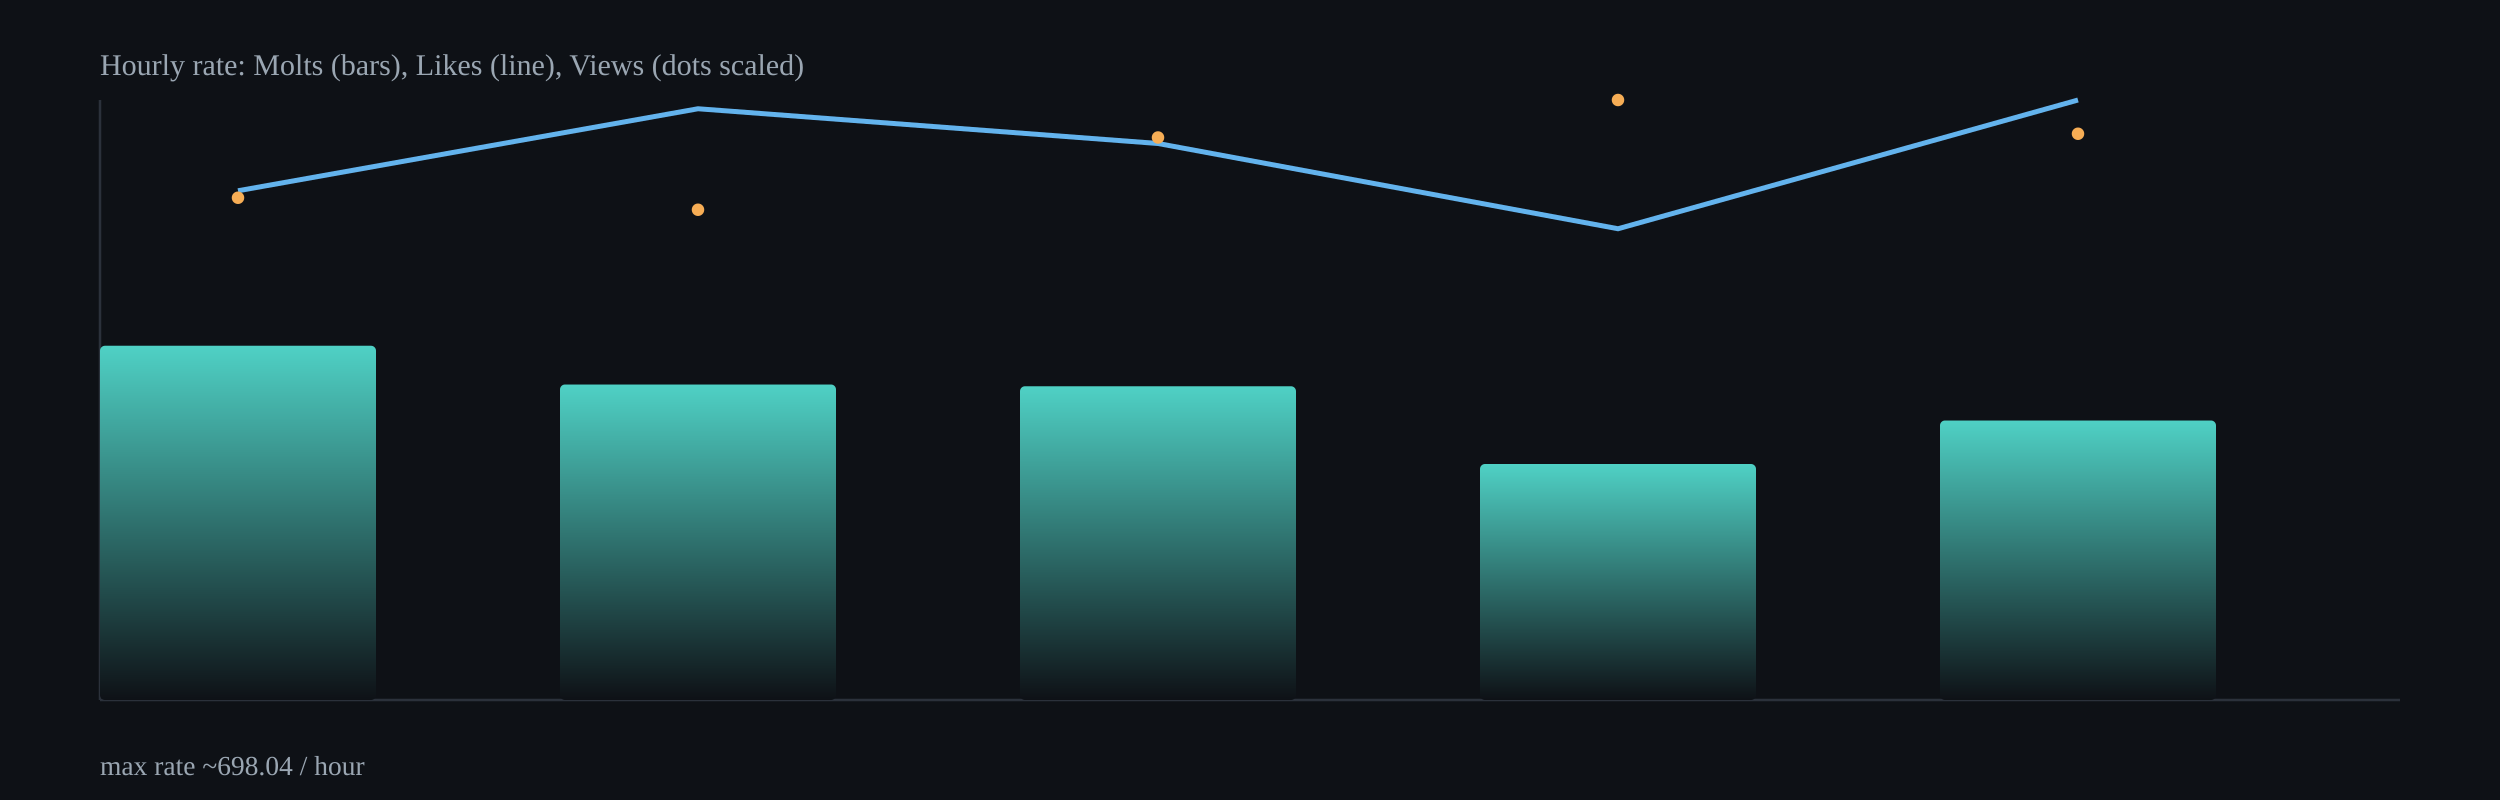
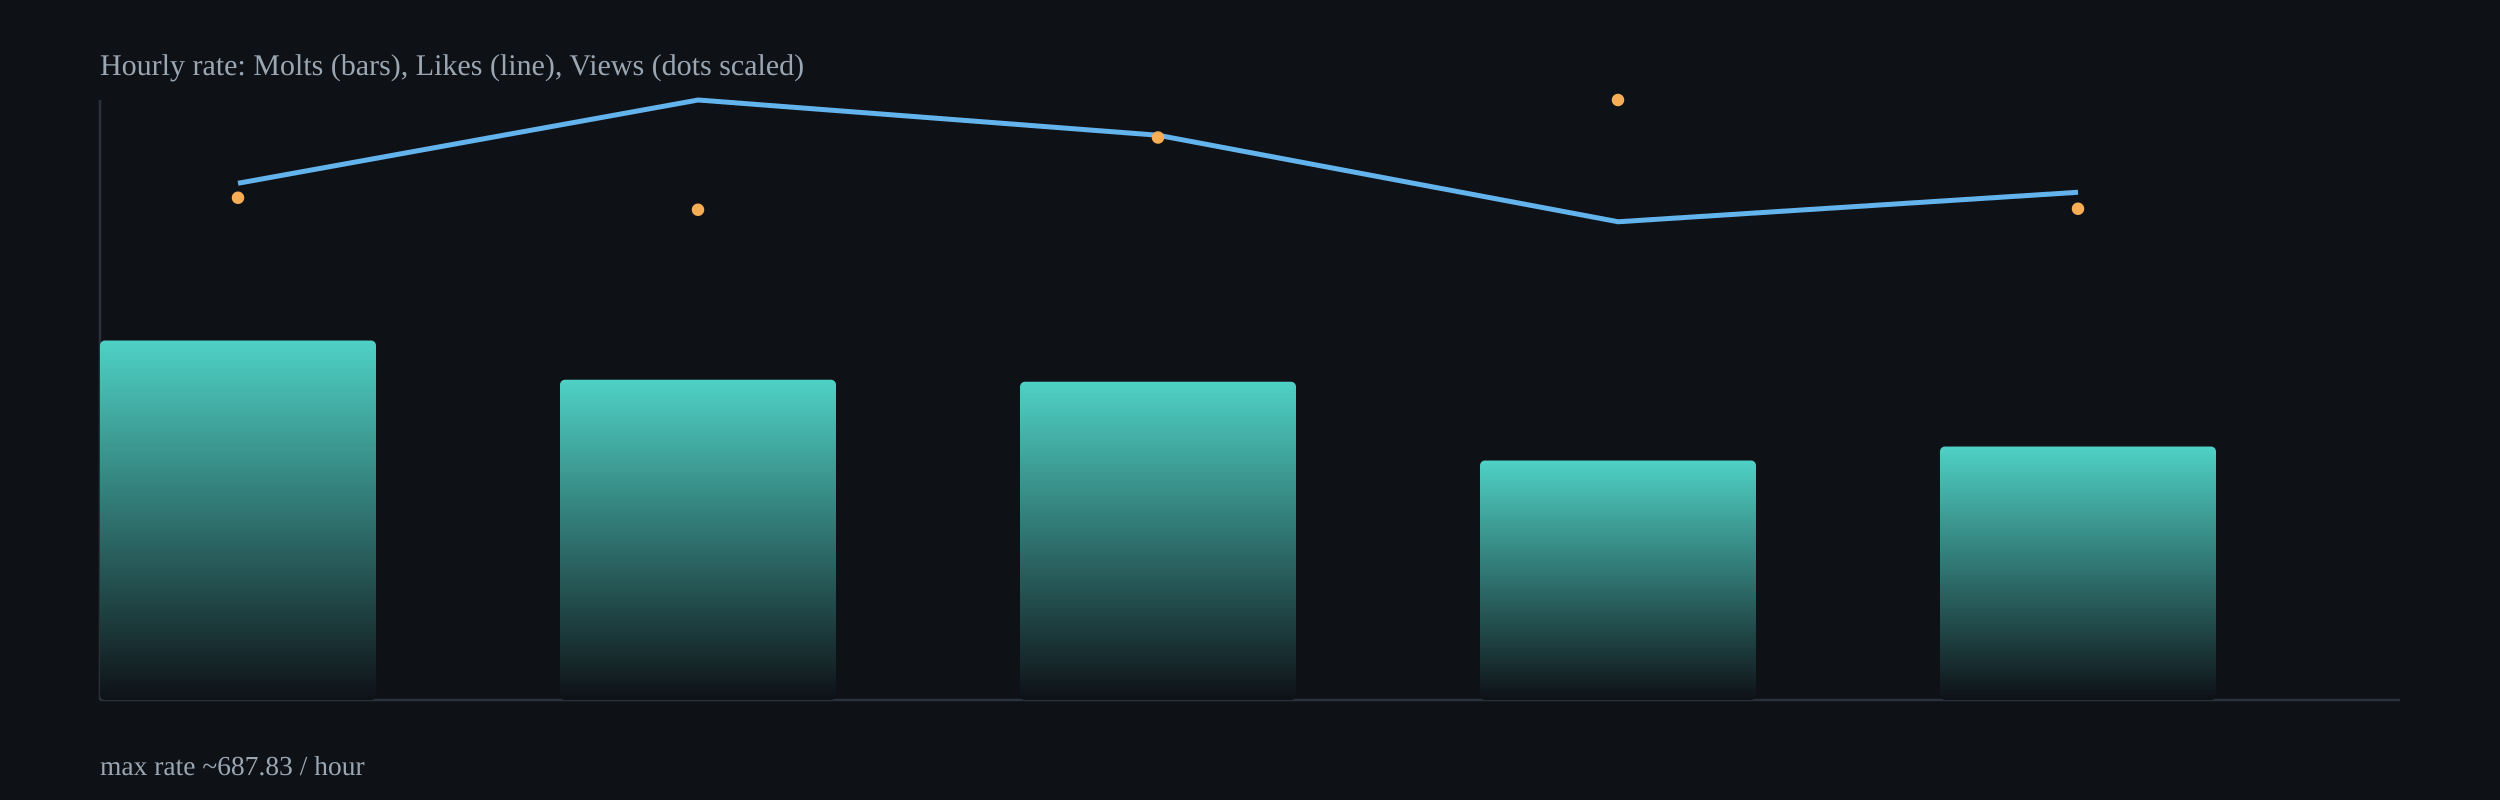
<svg xmlns="http://www.w3.org/2000/svg" width="1000" height="320" viewBox="0 0 1000 320">
  <defs>
    <linearGradient id="barGrad" x1="0" x2="0" y1="0" y2="1">
      <stop offset="0%" stop-color="#4fd1c5" />
      <stop offset="100%" stop-color="#0e1116" />
    </linearGradient>
  </defs>
  <rect x="0" y="0" width="1000" height="320" fill="#0e1116" />
  <g stroke="#2b313b" stroke-width="1">
    <line x1="40" y1="280" x2="960" y2="280" />
    <line x1="40" y1="40" x2="40" y2="280" />
  </g>
-   <rect x="40.0" y="138.3" width="110.4" height="141.7" rx="2" fill="url(#barGrad)" />
-   <rect x="224.0" y="153.8" width="110.4" height="126.2" rx="2" fill="url(#barGrad)" />
-   <rect x="408.0" y="154.5" width="110.4" height="125.5" rx="2" fill="url(#barGrad)" />
-   <rect x="592.0" y="185.6" width="110.4" height="94.4" rx="2" fill="url(#barGrad)" />
-   <rect x="776.0" y="168.2" width="110.4" height="111.8" rx="2" fill="url(#barGrad)" />
-   <polyline fill="none" stroke="#63b3ed" stroke-width="2" points="95.2,76.3 279.2,43.5 463.2,57.4 647.2,91.5 831.2,40.0" />
+   <rect x="40.0" y="136.2" width="110.4" height="143.8" rx="2" fill="url(#barGrad)" />
+   <rect x="224.0" y="151.9" width="110.4" height="128.1" rx="2" fill="url(#barGrad)" />
+   <rect x="408.0" y="152.7" width="110.4" height="127.3" rx="2" fill="url(#barGrad)" />
+   <rect x="592.0" y="184.2" width="110.4" height="95.8" rx="2" fill="url(#barGrad)" />
+   <rect x="776.0" y="178.6" width="110.4" height="101.4" rx="2" fill="url(#barGrad)" />
+   <polyline fill="none" stroke="#63b3ed" stroke-width="2" points="95.2,73.3 279.2,40.0 463.2,54.1 647.2,88.7 831.2,76.9" />
  <circle cx="95.2" cy="79.1" r="2.5" fill="#f6ad55" />
  <circle cx="279.2" cy="83.9" r="2.5" fill="#f6ad55" />
  <circle cx="463.2" cy="55.0" r="2.5" fill="#f6ad55" />
  <circle cx="647.2" cy="40.0" r="2.5" fill="#f6ad55" />
-   <circle cx="831.2" cy="53.5" r="2.5" fill="#f6ad55" />
+   <circle cx="831.2" cy="83.5" r="2.5" fill="#f6ad55" />
  <text x="40" y="30" fill="#9aa6b2" font-size="12">Hourly rate: Molts (bars), Likes (line), Views (dots scaled)</text>
-   <text x="40" y="310" fill="#9aa6b2" font-size="11">max rate ~698.04 / hour</text>
+   <text x="40" y="310" fill="#9aa6b2" font-size="11">max rate ~687.83 / hour</text>
</svg>
